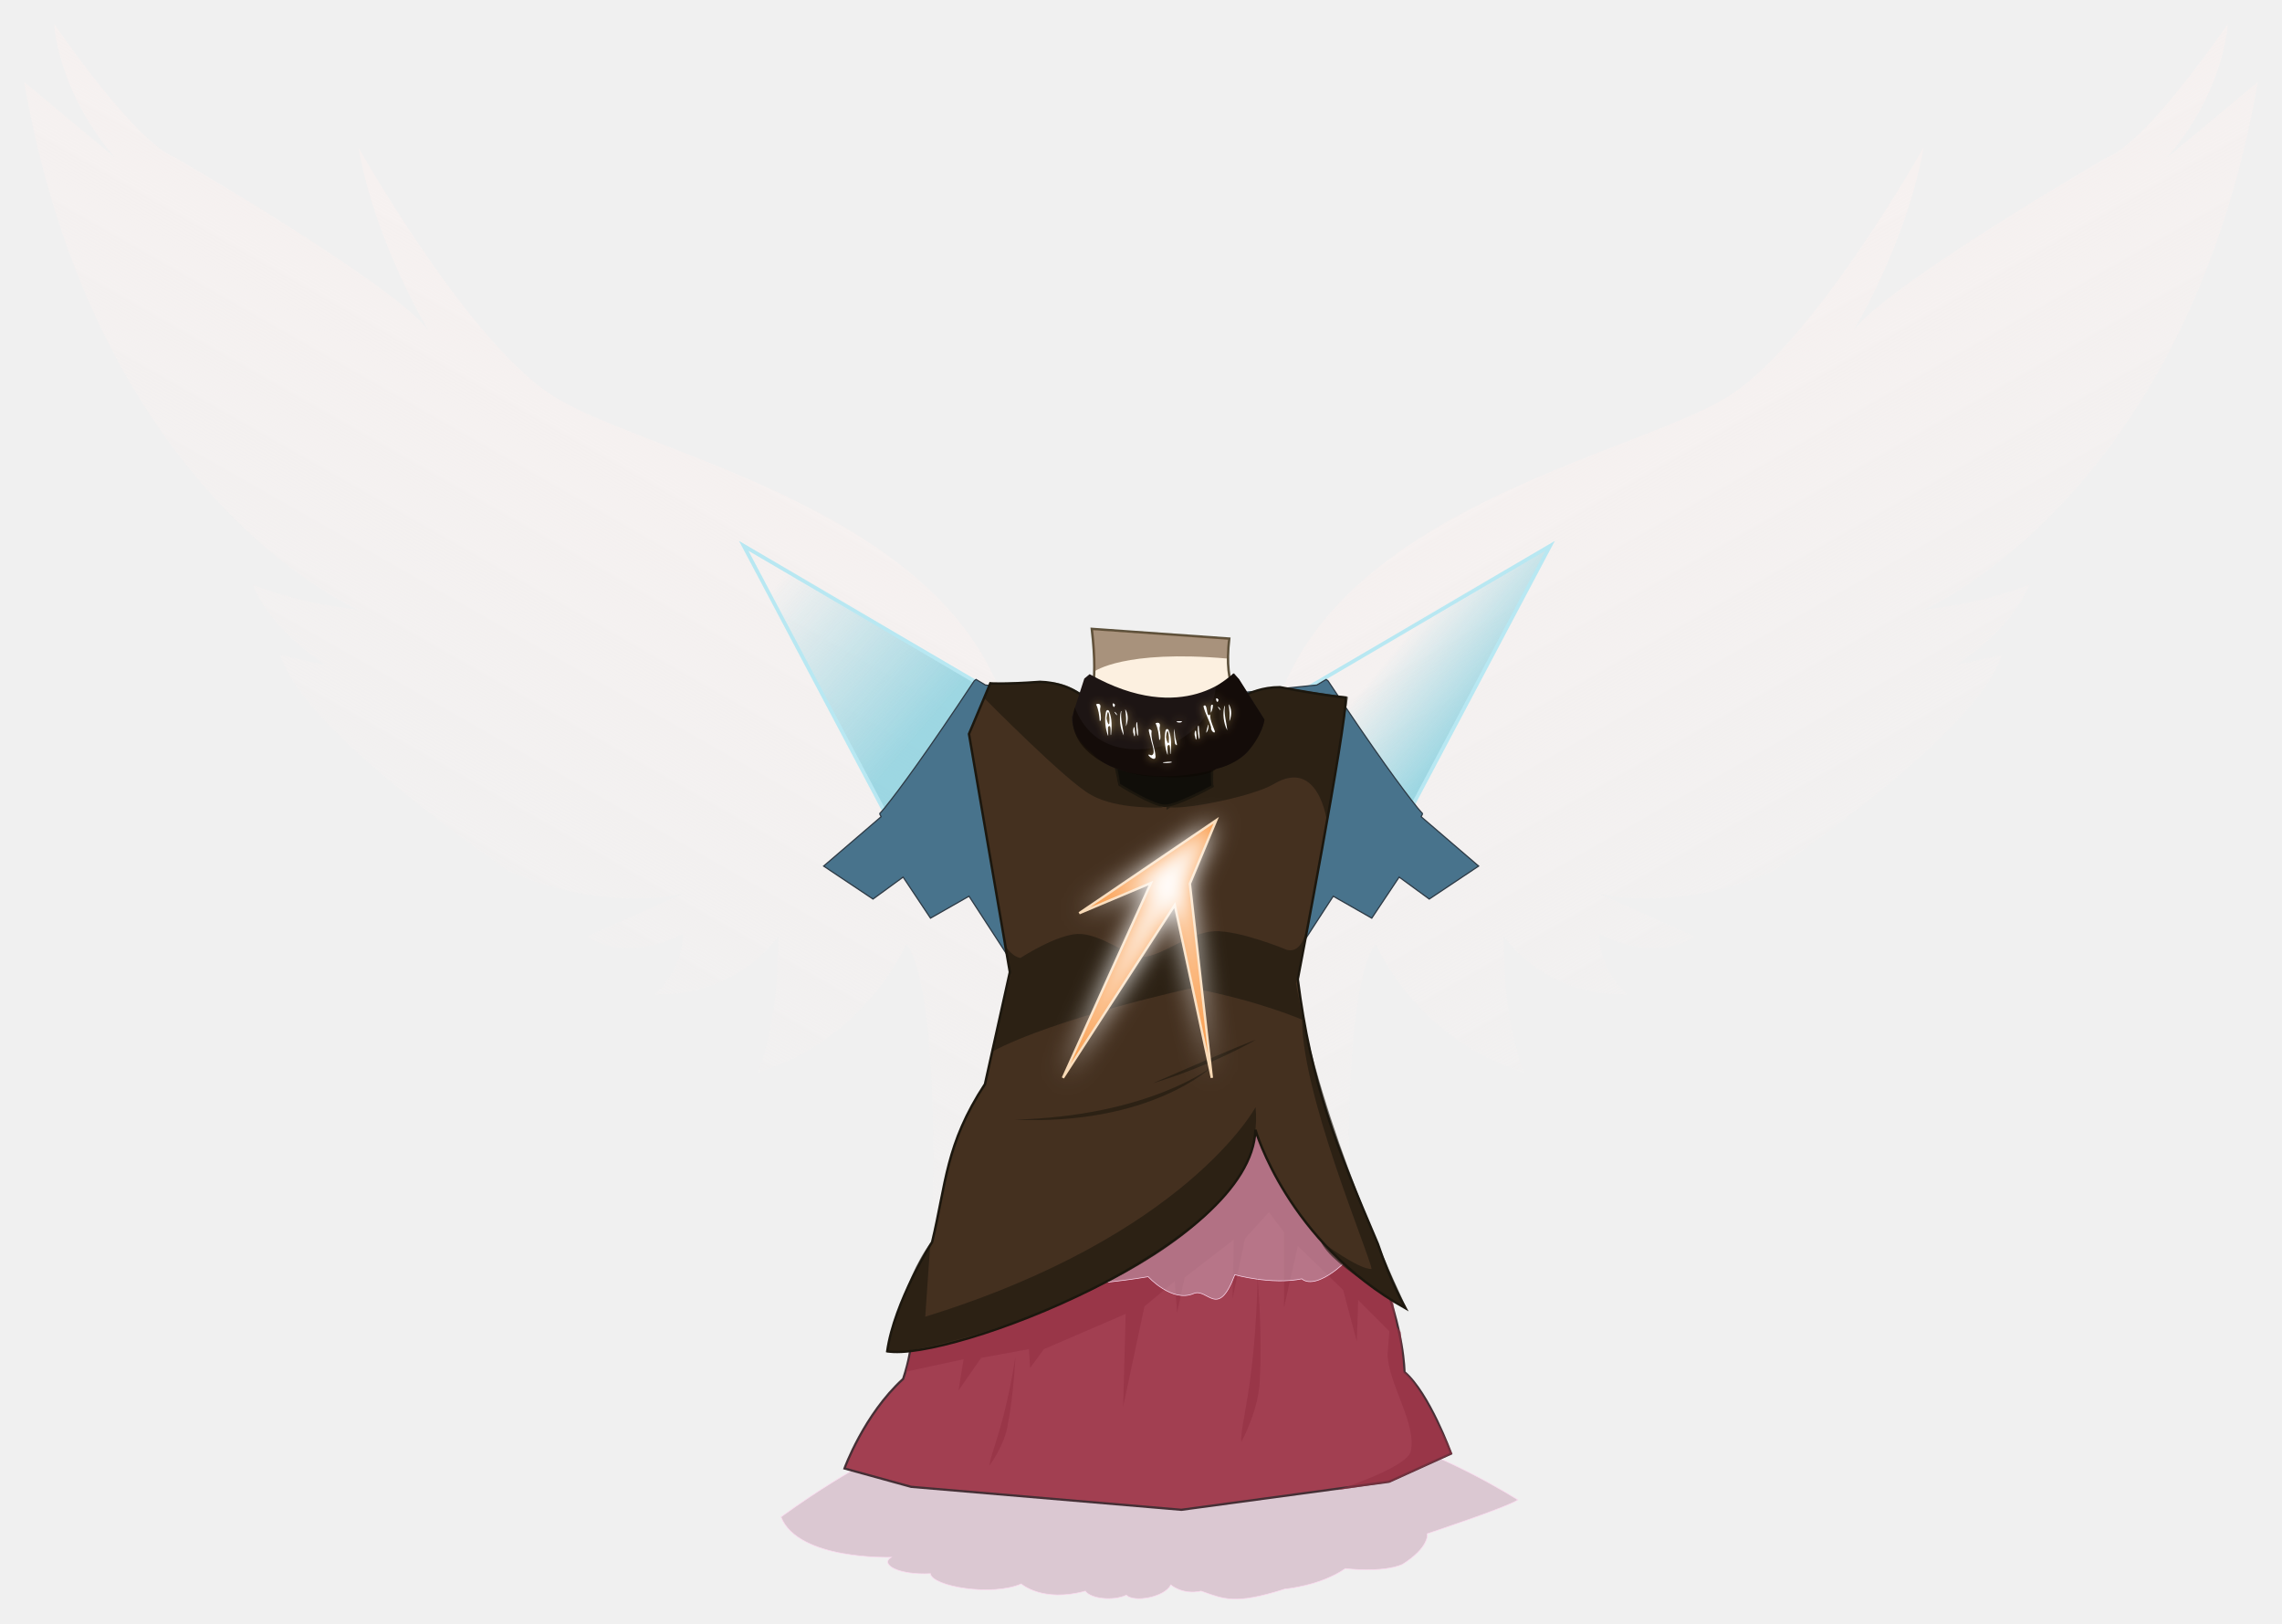
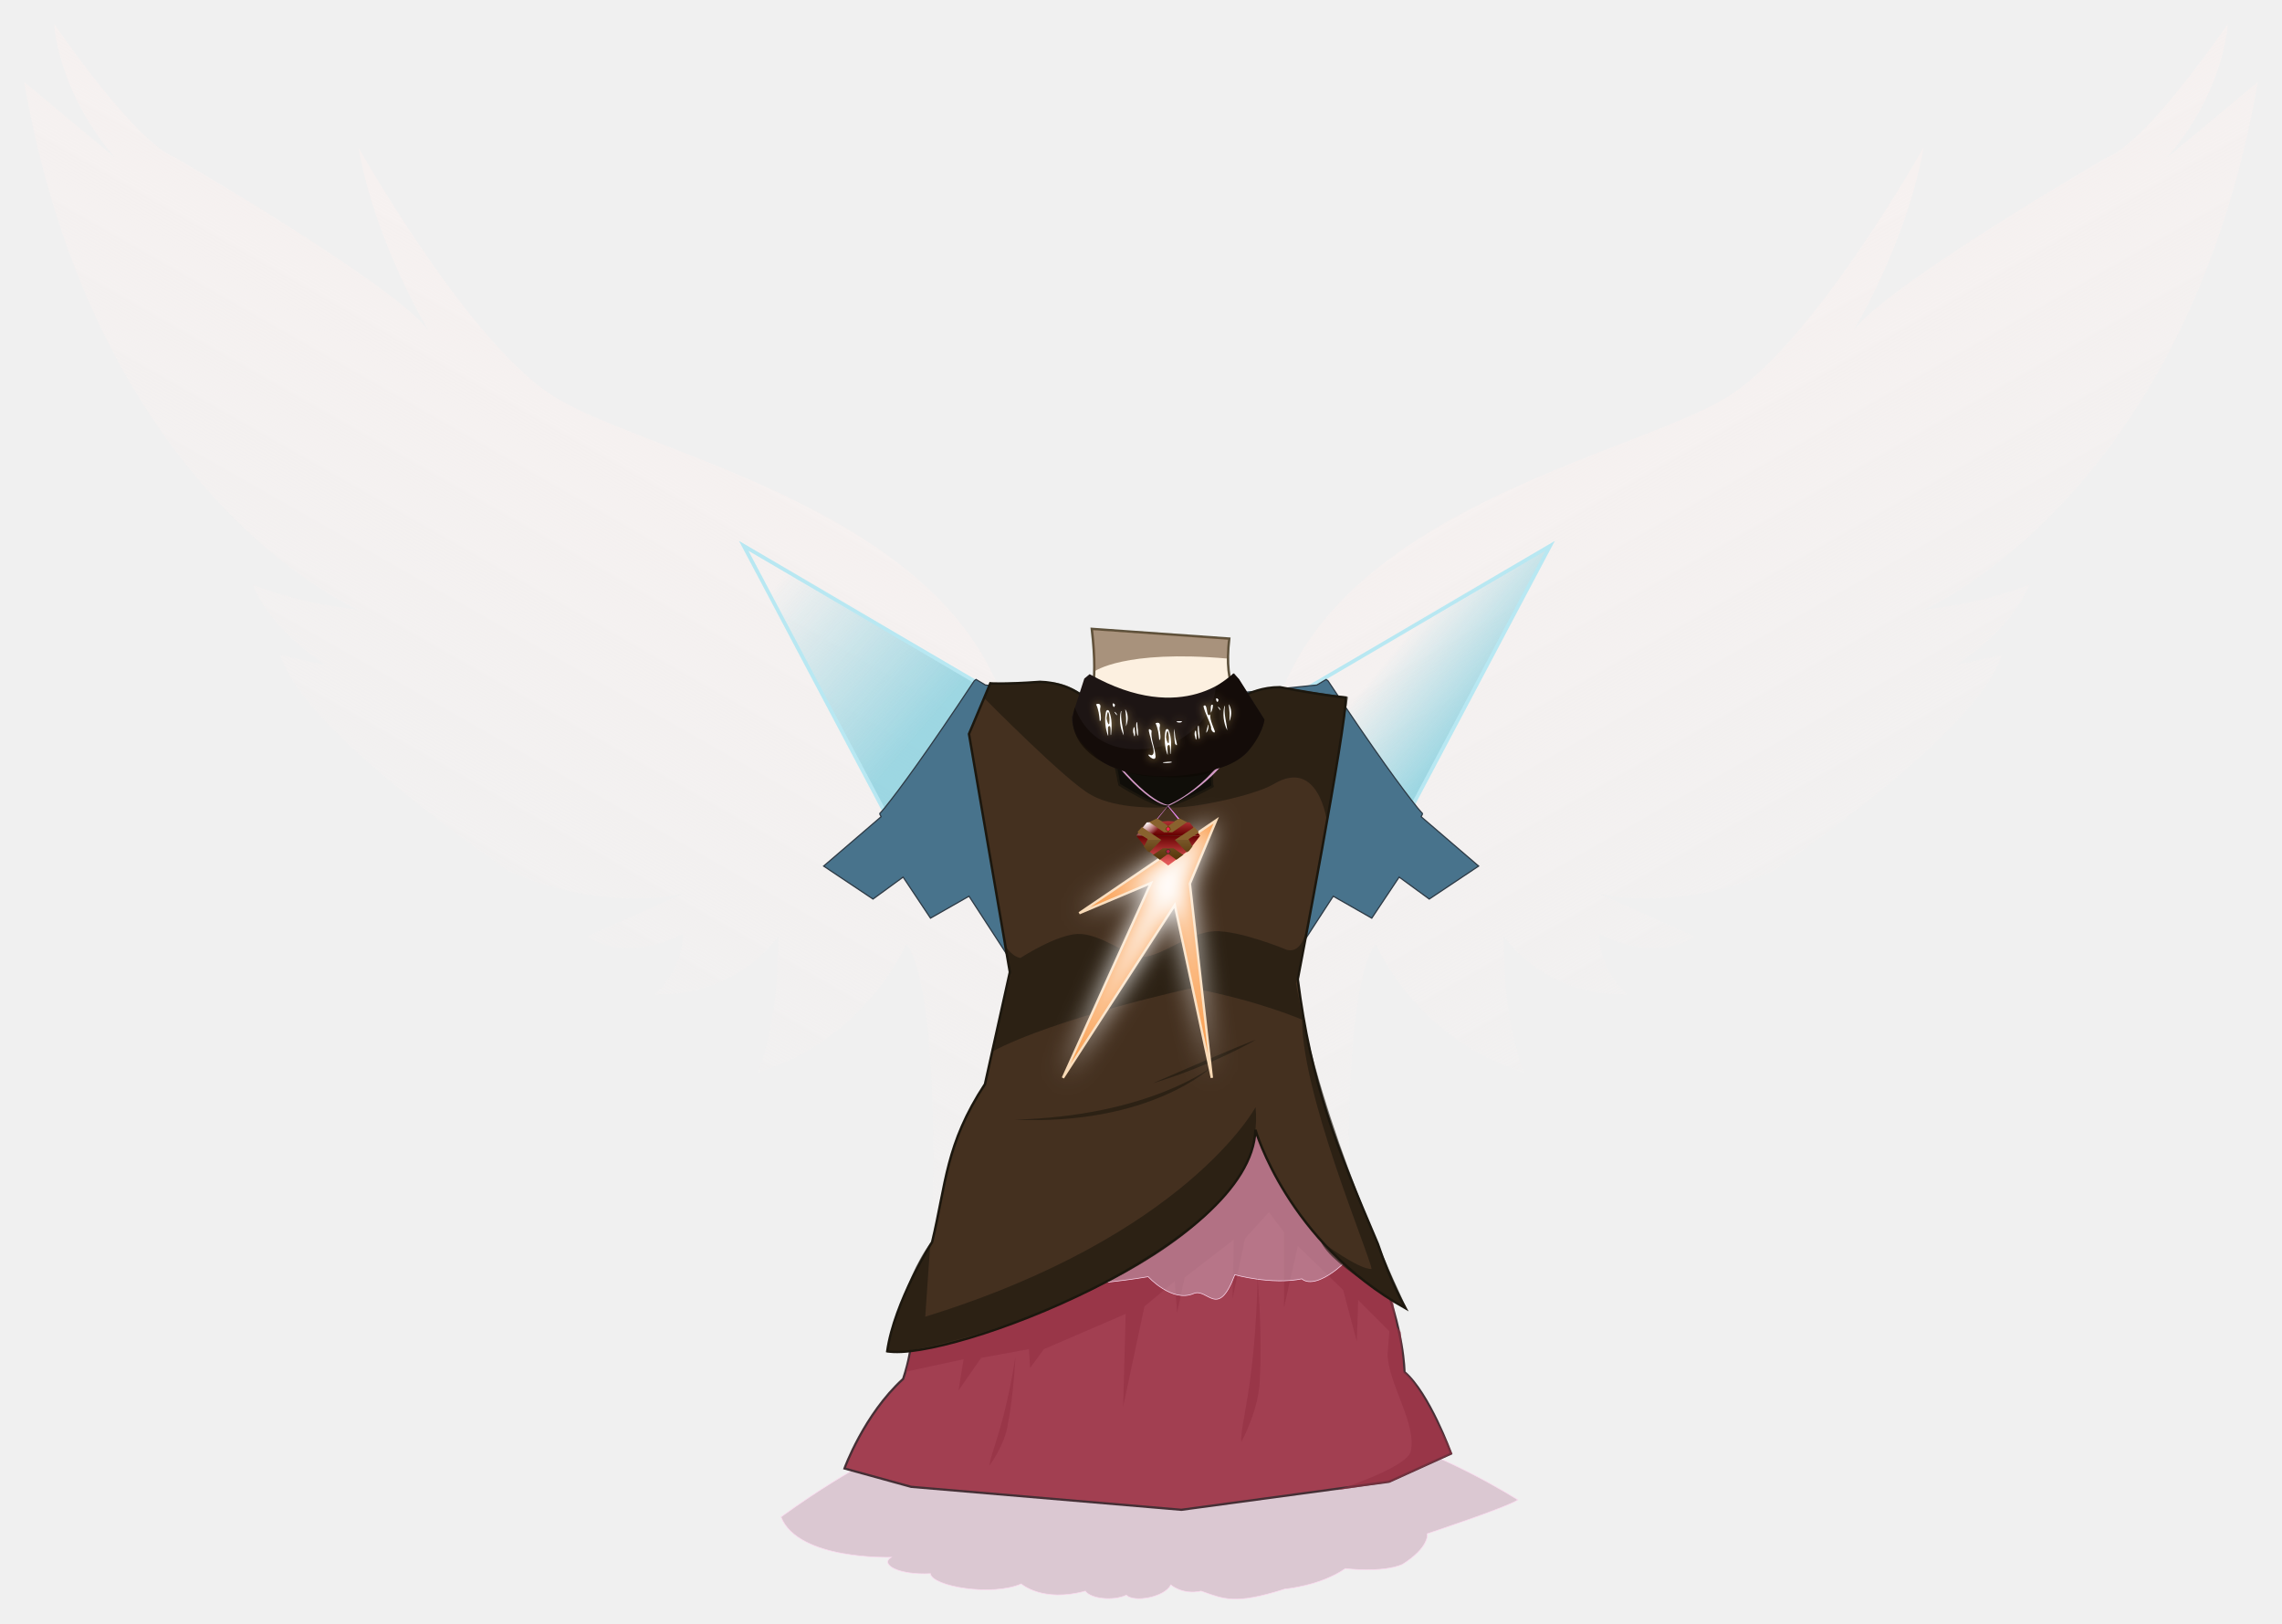
<svg xmlns="http://www.w3.org/2000/svg" xmlns:xlink="http://www.w3.org/1999/xlink" width="473.843" height="337.089" id="svg3069" version="1.1">
  <defs id="defs3071">
    <linearGradient gradientTransform="translate(-1.792629,1.916656)" xlink:href="#linearGradient4687-8" id="linearGradient4693-3" x1="878.907" y1="446.66" x2="846.379" y2="418.614" gradientUnits="userSpaceOnUse" />
    <linearGradient id="linearGradient4687-8">
      <stop style="stop-color:#77cbdc;stop-opacity:1;" offset="0" id="stop4689-1" />
      <stop style="stop-color:#77cbdc;stop-opacity:0" offset="1" id="stop4691-4" />
    </linearGradient>
    <linearGradient xlink:href="#linearGradient4687-8" id="linearGradient4714-4" gradientUnits="userSpaceOnUse" x1="855.29" y1="445.553" x2="872.211" y2="431.53" gradientTransform="matrix(-1,0,0,1,1846.01,1.916656)" />
-     <filter id="filter4681-3-6" x="-0.12" width="1.241" y="-0.106" height="1.211" color-interpolation-filters="sRGB">
-       <feGaussianBlur stdDeviation="2.532" id="feGaussianBlur4683-3-1" />
-     </filter>
    <linearGradient gradientTransform="translate(-1.792629,1.916656)" xlink:href="#linearGradient4687-8-7" id="linearGradient4693-3-6" x1="878.907" y1="446.66" x2="846.379" y2="418.614" gradientUnits="userSpaceOnUse" />
    <linearGradient id="linearGradient4687-8-7">
      <stop style="stop-color:#77cbdc;stop-opacity:1;" offset="0" id="stop4689-1-7" />
      <stop style="stop-color:#77cbdc;stop-opacity:0" offset="1" id="stop4691-4-4" />
    </linearGradient>
    <linearGradient xlink:href="#linearGradient4687-8-7" id="linearGradient4714-4-9" gradientUnits="userSpaceOnUse" x1="855.29" y1="445.553" x2="872.211" y2="431.53" gradientTransform="matrix(-1,0,0,1,1846.01,1.916656)" />
    <filter id="filter4659-5-2" x="-0.19" width="1.379" y="-0.113" height="1.226" color-interpolation-filters="sRGB">
      <feGaussianBlur stdDeviation="2.516" id="feGaussianBlur4661-2-2" />
    </filter>
    <linearGradient xlink:href="#linearGradient4687-8-7" id="linearGradient3192" gradientUnits="userSpaceOnUse" gradientTransform="matrix(-1,0,0,1,1538.458,14.69429)" x1="855.29" y1="445.553" x2="872.211" y2="431.53" />
    <linearGradient xlink:href="#linearGradient4687-8-7" id="linearGradient3195" gradientUnits="userSpaceOnUse" gradientTransform="translate(-309.3447,14.69429)" x1="878.907" y1="446.66" x2="846.379" y2="418.614" />
    <linearGradient xlink:href="#linearGradient4687-8-7" id="linearGradient3207" gradientUnits="userSpaceOnUse" gradientTransform="translate(-309.3447,14.69429)" x1="878.907" y1="446.66" x2="846.379" y2="418.614" />
    <linearGradient xlink:href="#linearGradient4687-8-7" id="linearGradient3209" gradientUnits="userSpaceOnUse" gradientTransform="matrix(-1,0,0,1,1538.458,14.69429)" x1="855.29" y1="445.553" x2="872.211" y2="431.53" />
    <linearGradient gradientTransform="translate(-682.7696,-75.86137)" xlink:href="#linearGradient4797" id="linearGradient4803" x1="1215.069" y1="164.659" x2="1291.633" y2="299.304" gradientUnits="userSpaceOnUse" />
    <linearGradient id="linearGradient4797">
      <stop style="stop-color:#f6f1f0;stop-opacity:1;" offset="0" id="stop4799" />
      <stop style="stop-color:#f6f1f0;stop-opacity:0;" offset="1" id="stop4801" />
    </linearGradient>
    <linearGradient xlink:href="#linearGradient4797" id="linearGradient4807" gradientUnits="userSpaceOnUse" x1="1215.069" y1="164.659" x2="1291.633" y2="299.304" gradientTransform="matrix(-1,0,0,1,2029.274,202.3622)" />
    <linearGradient y2="299.304" x2="1291.633" y1="164.659" x1="1215.069" gradientTransform="matrix(-1,0,0,1,1527.504,-75.86137)" gradientUnits="userSpaceOnUse" id="linearGradient3729" xlink:href="#linearGradient4797" />
    <linearGradient xlink:href="#linearGradient4797" id="linearGradient3242" gradientUnits="userSpaceOnUse" gradientTransform="matrix(-1,0,0,1,1527.504,-75.86137)" x1="1215.069" y1="164.659" x2="1291.633" y2="299.304" />
    <linearGradient xlink:href="#linearGradient4797" id="linearGradient3244" gradientUnits="userSpaceOnUse" gradientTransform="translate(-682.7696,-75.86137)" x1="1215.069" y1="164.659" x2="1291.633" y2="299.304" />
-     <filter id="filter3853" x="-0.266" width="1.533" y="-0.071" height="1.143" color-interpolation-filters="sRGB">
-       <feGaussianBlur stdDeviation="0.879" id="feGaussianBlur3855" />
-     </filter>
    <filter id="filter3871" x="-0.074" width="1.148" y="-0.154" height="1.308">
      <feGaussianBlur stdDeviation="0.862" id="feGaussianBlur3873" />
    </filter>
+     <linearGradient xlink:href="#linearGradient3898" id="linearGradient3904" x1="143.125" y1="97.953" x2="143.125" y2="120.853" gradientUnits="userSpaceOnUse" gradientTransform="translate(97.5,-51.5)" />
+     <linearGradient id="linearGradient3898">
+       <stop style="stop-color:#640000;stop-opacity:1;" offset="0" id="stop3900" />
+       <stop style="stop-color:#e25858;stop-opacity:1;" offset="1" id="stop3902" />
+     </linearGradient>
+     <linearGradient xlink:href="#linearGradient3898" id="linearGradient3912" x1="149.094" y1="98.206" x2="149.219" y2="77.45" gradientUnits="userSpaceOnUse" gradientTransform="translate(97.5,-51.5)" />
+     <linearGradient id="linearGradient3863">
+       <stop style="stop-color:#640000;stop-opacity:1;" offset="0" id="stop3865" />
+       <stop style="stop-color:#e25858;stop-opacity:1;" offset="1" id="stop3867" />
+     </linearGradient>
+     <radialGradient xlink:href="#linearGradient3916" id="radialGradient3924" cx="129.771" cy="71.612" fx="129.771" fy="71.612" r="26.906" gradientTransform="matrix(-0.4687287,0.490624,-0.2915335,-0.2785231,308.9178,-7.80034)" gradientUnits="userSpaceOnUse" />
+     <linearGradient id="linearGradient3916">
+       <stop style="stop-color:#ffffff;stop-opacity:1;" offset="0" id="stop3918" />
+       <stop style="stop-color:#ffffff;stop-opacity:0;" offset="1" id="stop3920" />
+     </linearGradient>
+     <linearGradient xlink:href="#linearGradient4043" id="linearGradient4049" x1="142.781" y1="102" x2="142.781" y2="118.627" gradientUnits="userSpaceOnUse" gradientTransform="translate(97.5,-51.5)" />
+     <linearGradient id="linearGradient4043">
+       <stop style="stop-color:#785628;stop-opacity:1;" offset="0" id="stop4045" />
+       <stop style="stop-color:#56350a;stop-opacity:1" offset="1" id="stop4047" />
+     </linearGradient>
  </defs>
  <g id="layer1" transform="translate(-185.4455,-22.99854)">
    <g id="g3238">
      <path style="fill:url(#linearGradient3242);fill-opacity:1;stroke:none" d="m 393.457,167.341 c -15.135,-40.185 -76.195,-50.622 -93.939,-62.626 -17.744,-12.003 -39.663,-51.144 -39.663,-51.144 3.653,20.353 14.613,38.097 14.613,38.097 -6.785,-9.394 -52.71,-36.01 -52.71,-36.01 -8.35,-3.131 -25.05,-27.66 -25.05,-27.66 0,0 0.522,13.569 12.525,27.66 l -18.788,-15.656 c 15.134,86.632 69.41,109.595 69.41,109.595 0,0 -11.481,-1.044 -21.919,-5.219 0,0 2.609,8.35 15.135,16.7 l -9.394,-2.088 c 4.697,16.178 47.491,44.882 47.491,44.882 19.831,8.872 36.01,4.697 36.01,4.697 l -19.831,8.872 c 8.872,5.741 19.831,-0.522 19.831,-0.522 0,0 0.522,6.784 -5.741,12.525 17.222,0.522 25.572,-12.003 25.572,-12.003 0,0 0.522,16.178 -4.175,28.182 22.441,-6.784 30.791,-26.616 30.791,-26.616 0,0 7.306,5.741 5.219,63.148 0,0 34.444,-74.107 14.613,-114.814 z" id="path4805" />
      <path id="path4795" d="m 451.277,167.341 c 15.135,-40.185 76.195,-50.622 93.939,-62.626 17.744,-12.003 39.663,-51.144 39.663,-51.144 -3.653,20.353 -14.613,38.097 -14.613,38.097 6.785,-9.394 52.71,-36.01 52.71,-36.01 8.35,-3.131 25.05,-27.66 25.05,-27.66 0,0 -0.522,13.569 -12.525,27.66 l 18.788,-15.656 c -15.134,86.632 -69.41,109.595 -69.41,109.595 0,0 11.481,-1.044 21.919,-5.219 0,0 -2.609,8.35 -15.134,16.7 l 9.394,-2.088 c -4.697,16.178 -47.491,44.882 -47.491,44.882 -19.831,8.872 -36.01,4.697 -36.01,4.697 l 19.831,8.872 c -8.872,5.741 -19.831,-0.522 -19.831,-0.522 0,0 -0.522,6.784 5.741,12.525 -17.222,0.522 -25.572,-12.003 -25.572,-12.003 0,0 -0.522,16.178 4.175,28.182 -22.441,-6.784 -30.791,-26.616 -30.791,-26.616 0,0 -7.306,5.741 -5.219,63.148 0,0 -34.444,-74.107 -14.613,-114.814 z" style="fill:url(#linearGradient3244);fill-opacity:1;stroke:none" />
    </g>
    <g transform="translate(-192.3913,-289.6176)" id="g3177">
      <g transform="translate(-307.5521,12.77763)" id="g3402">
        <path id="path4611" d="m 878.577,597.586 c -13.498,4.148 -31.016,17.228 -31.016,17.228 3.62,9.028 22.88,8.353 22.88,8.353 -2.404,1.489 1.479,3.723 8.136,3.404 0.37,2.659 12.759,4.787 18.861,2.127 0,0 4.438,3.936 13.314,1.489 1.109,1.596 5.732,2.127 8.506,0.851 1.664,1.596 7.951,0.425 9.246,-2.127 0,0 2.404,2.127 6.287,1.276 4.808,1.702 7.027,2.872 17.382,-0.425 0,0 7.396,-0.638 12.574,-4.255 0,0 7.581,0.957 11.834,-0.851 5.732,-3.617 5.178,-6.382 5.178,-6.382 0,0 16.408,-5.422 18.812,-7.017 0,0 -16.408,-10.481 -31.386,-13.884 z" style="fill:#c8a5b9;fill-opacity:0.533;stroke:#fbdaef;stroke-width:0.134;stroke-linecap:butt;stroke-linejoin:miter;stroke-opacity:1" />
        <path id="path4595" d="m 882.704,559.127 c 0,0 -5.352,4.629 -5.352,9.057 -3.321,7.75 -1.846,10.206 -4.43,17.956 -8.119,7.381 -12.181,18.591 -12.181,18.591 l 13.842,3.814 56.108,4.767 43.138,-5.828 12.869,-5.834 c 0,0 -4.515,-12.512 -9.682,-16.94 0,0 -10e-4,-8.587 -5.168,-21.134 l -5.537,-5.085 -19.93,-28.275 z" style="fill:#a23f51;fill-opacity:1;stroke:#452f35;stroke-width:0.464;stroke-opacity:1" />
        <path transform="translate(-181,202.3622)" id="path4855" d="m 1125.969,322.781 -27.656,28.969 -36.031,22.438 -6,1.844 -1.812,6.25 12,-2.594 -1.063,6.5 4.719,-6.781 9.906,-1.812 0.25,3.906 2.875,-3.906 16.969,-7.312 -0.531,19.312 4.437,-20.875 6.281,-5.219 0.5,6.531 1.562,-7.312 10.188,-7.844 -0.25,12.281 2.594,-12.531 4.969,-5.469 3.125,4.156 0,15.656 2.875,-12.781 9.406,9.125 2.844,10.719 0.281,-8.625 6.469,6.469 -0.375,4.781 c 0.184,6.273 6.216,14.572 4.781,20.312 -1.174,3.392 -15.312,7.906 -15.312,7.906 l 11.094,-1.656 12.906,-5.906 c 0,0 -6.242,-14.286 -10.156,-17.156 l -0.562,-8.125 -0.875,-1.094 -0.938,-7.094 -21.125,-25.562 z" style="opacity:0.6;fill:#933043;stroke:none" />
        <path style="fill:#c8a5b9;fill-opacity:0.533;stroke:#fbdaef;stroke-width:0.134;stroke-linecap:butt;stroke-linejoin:miter;stroke-opacity:1" d="m 943.812,526.611 c -13.498,4.148 -37.279,39.147 -37.279,39.147 2.546,1.711 17.268,-0.84 17.268,-0.84 0,0 4.93,5.434 9.425,3.502 2.952,-1.269 5.037,5.492 8.562,-3.911 0,0 7.646,2.16 13.908,0.856 3.131,2.609 10.57,-4.277 10.949,-6.295 0,0 -5.449,-6.827 -11.033,-17.016 z" id="path4750" />
        <path transform="translate(-181,202.3622)" id="path4857" d="m 1124.131,396.896 c -0.261,-3.914 2.839,-11.119 3.392,-34.183 0,0 1.025,11.892 0.472,20.749 0,6.458 -3.864,13.435 -3.864,13.435 z" style="opacity:0.6;fill:#933043;stroke:none" />
        <path style="opacity:0.6;fill:#933043;stroke:none" d="m 890.841,604.135 c 0.181,-2.646 2.927,-7.189 5.401,-22.591 0,0 -0.392,8.061 -1.572,13.944 -0.588,4.327 -3.829,8.647 -3.829,8.647 z" id="path4859" />
      </g>
      <g id="g3199" transform="translate(1.428571,1.071429)">
        <path style="opacity:0.699;fill:url(#linearGradient3209);fill-opacity:1;stroke:#9ee4f3;stroke-width:0.772;stroke-linecap:butt;stroke-linejoin:miter;stroke-opacity:1" d="m 698.282,424.87 -50.469,29.594 0.375,0.281 c 4.89,7.381 8.754,12.995 11.781,17.25 3.027,4.255 5.221,7.141 6.813,9.125 0.535,0.667 0.657,0.744 1.062,1.219 l 30.438,-57.469 z" id="path4712" />
        <path id="path4597" d="m 530.832,424.87 50.469,29.594 -0.375,0.281 c -4.89,7.381 -8.754,12.995 -11.781,17.25 -3.027,4.255 -5.221,7.141 -6.813,9.125 -0.535,0.667 -0.657,0.744 -1.062,1.219 l -30.438,-57.469 z" style="opacity:0.699;fill:url(#linearGradient3207);fill-opacity:1;stroke:#9ee4f3;stroke-width:0.772;stroke-linecap:butt;stroke-linejoin:miter;stroke-opacity:1" />
        <path style="fill:#48738c;fill-opacity:1;stroke:#2d3a45;stroke-width:0.25;stroke-linecap:butt;stroke-linejoin:miter;stroke-opacity:1" d="m 671.812,480.494 c -0.405,-0.475 -0.527,-0.552 -1.062,-1.219 -1.591,-1.984 -3.785,-4.87 -6.813,-9.125 -3.027,-4.255 -6.892,-9.869 -11.781,-17.25 l -0.375,-0.281 -1.938,1.156 -17.094,1.719 c 0,0 -3.399,7.965 -3.969,10.812 l -2.844,10.25 9.656,23.938 -1.125,9.094 4,-6.25 6.25,7.406 8.531,-13.125 8,4.562 5.687,-8.531 6.25,4.562 10.25,-6.844 -11.937,-10.25 0.312,-0.625 z" id="path4591" />
        <path id="path4599" d="m 559.055,480.494 c 0.405,-0.475 0.527,-0.552 1.062,-1.219 1.591,-1.984 3.785,-4.87 6.813,-9.125 3.027,-4.255 6.892,-9.869 11.781,-17.25 l 0.375,-0.281 1.938,1.156 17.094,1.719 c 0,0 3.399,7.965 3.969,10.812 l 2.844,10.25 -9.656,23.938 1.125,9.094 -4,-6.25 -6.25,7.406 -8.531,-13.125 -8,4.562 -5.687,-8.531 -6.25,4.562 -10.25,-6.844 11.937,-10.25 -0.312,-0.625 z" style="fill:#48738c;fill-opacity:1;stroke:#2d3a45;stroke-width:0.25;stroke-linecap:butt;stroke-linejoin:miter;stroke-opacity:1" />
      </g>
      <path id="path4174" d="m 604.543,443.188 28.537,2.02 c -1.263,10.859 2.525,12.627 2.525,12.627 -0.833,23.201 -32.293,26.206 -31.82,1.01 0,0 2.273,-2.778 0.758,-15.657 z" style="fill:#fcf0e0;fill-opacity:1;stroke:#5d513b;stroke-width:0.5;stroke-linecap:butt;stroke-linejoin:miter;stroke-miterlimit:4;stroke-opacity:1" />
      <path id="path4613" d="m 601.018,459.438 c 21.308,27.278 36.793,0.089 36.793,0.089 l -12.799,25.952 -13.047,-0.783 z" style="fill:#100e09;fill-opacity:1;stroke:none" />
      <path id="path4545" d="m 583.467,454.49 -4.428,10.517 8.488,49.449 -5.166,23.249 c -8.237,12.562 -8.032,20.613 -10.974,32.798 0,0 -7.847,12.334 -9.323,22.667 12.629,2.296 75.705,-21.637 76.443,-45.992 0,0 6.696,23.375 31.175,37.07 0,0 -3.163,-5.632 -5.746,-13.381 -8.761,-20.493 -13.881,-33.364 -16.626,-54.935 0,0 10.148,-52.771 9.964,-58.491 0,0 -3.897,-0.3 -13.676,-2.145 -7.196,0 -10.94,4.52 -10.94,4.52 -4.059,4.982 -3.039,16.056 -3.039,16.056 0,0 -7.406,4.129 -9.985,4.052 -2.578,-0.078 -9.449,-4.428 -9.449,-4.428 0,0 -1.221,-10.615 -6.387,-17.442 0,0 -3.552,-3.686 -10.01,-3.87 -7.75,0.554 -10.318,0.307 -10.318,0.307 z" style="fill:#44301f;fill-opacity:1;stroke:#1c170e;stroke-width:0.5;stroke-linecap:butt;stroke-linejoin:miter;stroke-opacity:1" />
      <path id="path4906" d="m 571.007,570.744 c -5.638,7.388 -9.036,22.684 -9.036,22.684 12.916,0.185 79.894,-20.112 76.573,-50.926 0,0 -14.334,26.71 -68.581,43.5 z" style="opacity:0.6;fill:#1c170e;stroke:none" />
      <path id="path4926" d="m 586.234,508.552 c 0,0 1.661,2.768 3.506,2.952 0,0 7.476,-4.875 11.993,-4.982 4.517,-0.107 10.333,4.613 13.285,4.797 4.244,-0.185 9.702,-5.107 14.945,-5.351 5.243,-0.244 15.13,3.875 15.13,3.875 3.137,0.738 3.875,-3.875 3.875,-3.875 l -2.03,10.886 1.476,7.565 c 0,0 -9.226,-4.059 -23.064,-6.642 0,0 -28.23,6.089 -41.7,13.285 l 4.059,-16.053 z" style="opacity:0.6;fill:#1c170e;stroke:none" />
      <path id="path4928" d="m 652.105,570.364 c 2.03,5.166 17.713,13.654 17.713,13.654 0,0 -15.499,-32.105 -21.588,-60.889 -0.738,15.499 14.207,50.372 14.392,52.955 -2.583,0.185 -10.517,-5.72 -10.517,-5.72 z" style="opacity:0.6;fill:#1c170e;stroke:none" />
      <path id="path4930" d="m 588.449,545.086 c 28.415,1.292 41.146,-11.071 41.146,-11.071 0,0 -12.916,10.333 -41.146,11.071 z" style="opacity:0.6;fill:#1c170e;stroke:none" />
      <path style="opacity:0.6;fill:#1c170e;stroke:none" d="m 617.233,537.521 c 17.713,-7.75 21.404,-9.041 21.404,-9.041 0,0 -9.041,5.351 -21.404,9.041 z" id="path4932" />
      <path id="path4934" d="m 583.391,454.428 -1.174,3.131 c 0,0 17.352,17.613 22.18,20.092 5.349,3.131 14.874,2.609 14.874,2.609 l -9.394,-4.697 c 0,0 -0.522,-21.136 -14.874,-21.397 z" style="opacity:0.6;fill:#1c170e;stroke:none" />
      <path id="path4936" d="m 620.053,480.13 9.785,-4.436 c 0,0 -0.783,-11.351 1.435,-14.091 4.697,-6.263 12.525,-6.393 12.525,-6.393 l 4.566,0.783 9.39,1.33 -4.372,25.892 c 0,0 -1.689,-13.439 -11.097,-7.788 -3.986,2.394 -17.324,5.172 -21.45,4.833 l -0.783,0.522 z" style="opacity:0.6;fill:#1c170e;stroke:none" />
      <path id="path4633" d="m 601.94,502.223 14.874,-6.263 -18.266,40.446 23.224,-35.879 7.698,35.879 -4.566,-40.315 5.48,-13.177 z" style="fill:#f9933b;fill-opacity:1;stroke:#f8d8b3;stroke-width:0.5;stroke-linecap:butt;stroke-linejoin:miter;stroke-opacity:1" />
      <path style="fill:#ffffff;fill-opacity:1;stroke:none;filter:url(#filter4659-5-2)" d="m 601.94,502.223 14.874,-6.263 -18.266,40.446 23.224,-35.879 7.698,35.879 -4.566,-40.315 5.48,-13.177 z" id="path4637" />
    </g>
+     <g transform="matrix(0.2466183,0,0,0.2466183,367.5738,184.9461)" id="g4057">
+       <path id="path3896" d="m 245.25,71.844 -0.281,0 0.125,0.094 c 0.035,0.061 0.029,0 0.031,0 l 0.125,-0.094 z" style="fill:#8f0000;stroke:none" />
+       <path id="path3894" d="m 272,46.937 -53.75,0 9.312,12.125 17.406,12.781 0.281,0 17.406,-12.781 9.344,-12.125 z" style="fill:url(#linearGradient3904);fill-opacity:1;stroke:none" />
+       <path id="path3884" d="m 245.094,34.544 -18.031,1.25 -8.844,11.156 0.031,0.031 53.75,0 0.031,-0.031 -8.875,-11.156 -18.031,-1.25 -0.031,0 z" style="fill:url(#linearGradient3912);fill-opacity:1;stroke:none" />
+       <path style="fill:url(#radialGradient3924);fill-opacity:1;stroke:none" d="m 245.037,34.477 -18.031,1.25 -8.844,11.156 0.031,0.031 53.75,0 0.031,-0.031 -8.875,-11.156 -18.031,-1.25 -0.031,0 z" id="path3914" />
+       <path id="path3996" d="m 227.562,50.312 -2.656,5.281 -0.375,-0.531 0.062,1.031 2.906,3.719 1.844,1.031 10,-10.406 -0.188,-0.125 -11.594,0 z m 23.312,0 -0.188,0.125 10.031,10.406 1.812,-1.031 2.906,-3.719 0.094,-1.031 -0.406,0.531 -2.625,-5.281 -11.625,0 z m -10.344,7.156 -7.844,5.344 -0.375,-0.281 0.031,0.469 5.719,4.188 6.594,-4.812 0,-4.906 -4.125,0 z m 4.875,0 0,4.906 6.562,4.812 5.75,-4.188 0.031,-0.469 -0.406,0.281 -7.812,-5.344 -4.125,0 z" style="fill:url(#linearGradient4049);fill-opacity:1;stroke:none" />
+       <path id="path3994" d="m 223.062,39.557 -3.656,3.906 0.438,1.375 8.031,4.938 -0.312,0.625 11.594,0 -15.562,-10.313 0.375,-0.438 -0.906,-0.094 z" style="fill:#89622e;fill-opacity:1;stroke:none" />
+       <path id="path4051" d="m 234.625,33.855 10.375,-12.375 10.25,12 -0.875,0.75 -9.625,-12.125 -9.5,11.875 z" style="fill:#ee8cf5;stroke:none;fill-opacity:1" />
+       <path id="rect3928" d="m 235.531,32.344 -6.375,3.156 12.375,8.531 3.125,0 0,-5.594 -5.312,-3.5 0.625,-0.062 -4.438,-2.531 z" style="fill:#89622e;fill-opacity:1;stroke:none" />
+       <path id="path3987" d="m 267,39.557 -0.906,0.094 0.344,0.438 -15.562,10.313 11.625,0 -0.312,-0.625 8.031,-4.938 0.438,-1.375 L 267,39.557 z" style="fill:#89622e;fill-opacity:1;stroke:none" />
+       <path id="path3980" d="m 254.531,32.344 -4.438,2.531 0.625,0.062 -5.312,3.5 0,5.594 3.125,0 12.375,-8.531 -6.375,-3.156 z" style="fill:#89622e;fill-opacity:1;stroke:none" />
+       <g transform="translate(97.5,-51.5)" id="g4022">
+         <path style="fill:#693b00;fill-opacity:1;stroke:none" d="m 147.531,90.375 -0.849,0.849 -0.739,0 0,0.739 -0.849,0.849 0.849,0.849 0,0.739 0.702,0 0.886,0.886 0.886,-0.886 0.702,0 0,-0.739 0.849,-0.849 -0.849,-0.849 0,-0.739 -0.739,0 -0.849,-0.849 z" id="rect4014" />
+         <path id="path4020" d="m 147.531,91.128 -0.589,0.589 -0.512,0 0,0.512 -0.589,0.589 0.589,0.589 0,0.512 0.486,0 0.614,0.614 0.614,-0.614 0.486,0 0,-0.512 0.589,-0.589 -0.589,-0.589 0,-0.512 -0.512,0 -0.589,-0.589 z" style="fill:#f42455;fill-opacity:1;stroke:none" />
+       </g>
+       <g transform="translate(97.5,-32.625)" id="g4026">
+         <path id="path4028" d="m 147.531,90.375 -0.849,0.849 -0.739,0 0,0.739 -0.849,0.849 0.849,0.849 0,0.739 0.702,0 0.886,0.886 0.886,-0.886 0.702,0 0,-0.739 0.849,-0.849 -0.849,-0.849 0,-0.739 -0.739,0 -0.849,-0.849 z" style="fill:#3e3220;fill-opacity:1;stroke:none" />
+         <path style="fill:#b71f42;fill-opacity:1;stroke:none" d="m 147.531,91.128 -0.589,0.589 -0.512,0 0,0.512 -0.589,0.589 0.589,0.589 0,0.512 0.486,0 0.614,0.614 0.614,-0.614 0.486,0 0,-0.512 0.589,-0.589 -0.589,-0.589 0,-0.512 -0.512,0 -0.589,-0.589 z" id="path4030" />
+       </g>
+       <path id="path4055" d="m 244.319,21.347 c 0,0 -18.57,1.814 -63.626,-61.418 l 1.237,-1.061 c 42.752,61.184 63.09,62.091 63.09,62.091 0,0 38.067,-14.563 63.923,-66.083 l 0.531,0.144 C 293.09,0.845 245.637,21.69 245.637,21.69 l -0.793,-0.521 z" style="fill:#d49ac7;fill-opacity:1;stroke:none" />
+     </g>
    <path style="fill:#1d1514;fill-opacity:1;stroke:none" d="m 444.509,179.114 c 0,0 3.465,-4.291 3.465,-6.791 l -5.269,-8.356 -1.145,-1.175 c 0,0 -10.224,11.254 -29.867,0.183 l -1.096,0.915 -2.561,7.929 c -0.089,4.643 4.14,7.478 4.14,7.478 5.893,7.232 26.966,5.752 32.332,-0.183 z" id="rect2999" />
    <path style="opacity:0.6;fill:#0d0601;fill-opacity:1;stroke:none" d="m 222.739,149.138 c -0.189,8.46 11.743,12.122 16.857,12.059 0,0 10.228,0.947 12.943,-1.578 8.523,-1.831 10.038,-10.165 10.038,-10.165 l -5.43,-8.523 -0.884,-1.136 -3.776,2.804 c -0.884,8.397 -8.977,11.717 -8.977,11.717 -7.359,2.371 -16.641,2.166 -20.366,-7.493 z" id="path3863" transform="translate(185.4455,22.99854)" />
    <path id="path3865" d="m 438.462,168.271 c -0.264,1.466 -0.976,-1.131 0,0 z m -12.217,6.304 c 0.127,0.559 0.325,2.266 -0.094,2.021 -0.09,-1.147 -0.258,-2.423 -0.761,-3.42 0.543,-0.267 1.121,-0.114 0.846,0.871 l -0.007,0.283 0.017,0.246 10e-5,10e-6 z m -9.269,-5.249 c -0.264,1.466 -0.976,-1.131 0,0 z m -3.084,1.317 c 0.127,0.559 0.325,2.266 -0.094,2.021 -0.09,-1.147 -0.258,-2.423 -0.761,-3.42 0.543,-0.267 1.121,-0.114 0.846,0.871 l -0.007,0.283 0.017,0.246 9e-5,-1e-5 z m 26.807,-1.265 c 0.621,1.122 0.421,2.516 0.019,3.378 0.106,-0.992 0.047,-2.369 -0.148,-3.538 l 0.129,0.16 z m -0.906,0.202 c -0.273,1.568 0.339,3.398 0.483,5.064 -0.809,-1.599 -0.977,-3.541 -0.59,-5.012 l 0.051,-0.055 0.056,0.005 z m -2.742,1.094 c -0.766,0.823 0.037,2.531 0.474,3.692 0.659,1.338 -0.756,0.564 -0.586,-0.362 -0.396,-1.513 -1.267,-2.873 -1.612,-4.388 0.939,-0.92 0.512,2.445 1.338,1.796 0.478,-0.464 -0.175,-2.357 0.622,-2.068 0.039,0.495 -0.112,0.927 -0.236,1.33 z m -7.595,5.128 c -0.007,0.569 0.845,2.67 -0.006,1.653 -0.172,-1.062 -0.276,-2.159 -0.185,-3.152 0.121,0.503 0.117,1 0.19,1.499 z m -1.38,-1.266 c 0.7,1.637 0.579,3.421 0.431,4.967 -0.292,0.464 0.241,-2.613 -0.627,-1.652 -0.151,0.544 0.3,3.023 -0.227,1.177 -0.418,-1.459 -0.469,-3.026 -0.197,-4.318 0.075,-0.329 0.357,-0.498 0.621,-0.174 z m -0.51,1.461 c 0.037,0.686 0.632,2.146 0.594,0.72 0.097,-0.531 -0.185,-2.968 -0.491,-1.429 -0.042,0.232 -0.074,0.469 -0.104,0.708 z m -2.995,-1.291 c -0.248,1.708 0.71,3.584 0.82,5.35 0.004,1.537 -2.596,-1.027 -0.913,-0.227 1.137,-0.172 0.069,-2.438 -0.102,-3.583 -0.15,-0.588 -0.889,-2.651 0.196,-1.539 z m -5.359,-4.274 c 0.621,1.122 0.421,2.516 0.019,3.378 0.106,-0.992 0.047,-2.369 -0.148,-3.538 l 0.129,0.16 z m -0.906,0.202 c -0.273,1.568 0.339,3.398 0.483,5.064 -0.809,-1.599 -0.977,-3.54 -0.59,-5.011 l 0.051,-0.055 0.056,0.002 z m -2.583,-0.031 c 0.7,1.637 0.579,3.421 0.431,4.967 -0.292,0.464 0.241,-2.613 -0.627,-1.652 -0.151,0.544 0.3,3.023 -0.227,1.177 -0.418,-1.459 -0.469,-3.026 -0.197,-4.318 0.069,-0.327 0.364,-0.498 0.621,-0.174 z m -0.51,1.461 c 0.037,0.686 0.632,2.146 0.594,0.72 0.097,-0.531 -0.185,-2.968 -0.491,-1.429 -0.042,0.232 -0.074,0.469 -0.104,0.708 z m 23.508,-2.028 c 0.694,1.261 -0.93,-0.774 -0.202,-0.198 z m -21.487,1.055 c 0.696,1.252 -0.931,-0.778 -0.202,-0.198 z m 13.583,1.801 c -0.353,0.341 -1.773,-0.114 -0.648,-0.151 0.084,0.019 1.026,-0.059 0.648,0.151 z m 3.61,1.841 c 0.135,0.486 0.199,2.748 -0.124,1.207 -0.107,-0.614 -0.284,-2.452 0.041,-2.286 0.055,0.364 0.067,0.722 0.082,1.079 z m -12.776,-0.69 c 0.135,0.486 0.199,2.748 -0.124,1.207 -0.109,-0.62 -0.279,-2.456 0.036,-2.304 0.056,0.37 0.069,0.734 0.087,1.097 z m 12.187,1.247 c 0.159,0.667 0.011,2.127 -0.245,0.613 -0.31,-0.679 0.228,-1.99 0.245,-0.613 z m -12.776,-0.69 c 0.138,0.509 0.055,2.104 -0.23,0.738 -0.335,-0.672 0.218,-2.265 0.23,-0.738 z m 15.27,-0.327 c -0.103,0.487 -0.609,1.432 -0.328,0.289 0.11,-0.551 0.552,-1.859 0.348,-0.527 l -0.02,0.239 z m -7.583,7.019 c -0.451,0.147 -1.861,0.219 -1.842,-0.029 0.38,0.008 2.034,-0.297 1.842,0.029 z" style="fill:#e6c36e;fill-opacity:1;filter:url(#filter3871)" />
    <path style="fill:#ffffff;fill-opacity:1" d="m 438.462,168.271 c -0.264,1.466 -0.976,-1.131 0,0 z m -12.217,6.304 c 0.127,0.559 0.325,2.266 -0.094,2.021 -0.09,-1.147 -0.258,-2.423 -0.761,-3.42 0.543,-0.267 1.121,-0.114 0.846,0.871 l -0.007,0.283 0.017,0.246 10e-5,10e-6 z m -9.269,-5.249 c -0.264,1.466 -0.976,-1.131 0,0 z m -3.084,1.317 c 0.127,0.559 0.325,2.266 -0.094,2.021 -0.09,-1.147 -0.258,-2.423 -0.761,-3.42 0.543,-0.267 1.121,-0.114 0.846,0.871 l -0.007,0.283 0.017,0.246 9e-5,-1e-5 z m 26.807,-1.265 c 0.621,1.122 0.421,2.516 0.019,3.378 0.106,-0.992 0.047,-2.369 -0.148,-3.538 l 0.129,0.16 z m -0.906,0.202 c -0.273,1.568 0.339,3.398 0.483,5.064 -0.809,-1.599 -0.977,-3.541 -0.59,-5.012 l 0.051,-0.055 0.056,0.005 z m -2.742,1.094 c -0.766,0.823 0.037,2.531 0.474,3.692 0.659,1.338 -0.756,0.564 -0.586,-0.362 -0.396,-1.513 -1.267,-2.873 -1.612,-4.388 0.939,-0.92 0.512,2.445 1.338,1.796 0.478,-0.464 -0.175,-2.357 0.622,-2.068 0.039,0.495 -0.112,0.927 -0.236,1.33 z m -7.595,5.128 c -0.007,0.569 0.845,2.67 -0.006,1.653 -0.172,-1.062 -0.276,-2.159 -0.185,-3.152 0.121,0.503 0.117,1 0.19,1.499 z m -1.38,-1.266 c 0.7,1.637 0.579,3.421 0.431,4.967 -0.292,0.464 0.241,-2.613 -0.627,-1.652 -0.151,0.544 0.3,3.023 -0.227,1.177 -0.418,-1.459 -0.469,-3.026 -0.197,-4.318 0.075,-0.329 0.357,-0.498 0.621,-0.174 z m -0.51,1.461 c 0.037,0.686 0.632,2.146 0.594,0.72 0.097,-0.531 -0.185,-2.968 -0.491,-1.429 -0.042,0.232 -0.074,0.469 -0.104,0.708 z m -2.995,-1.291 c -0.248,1.708 0.71,3.584 0.82,5.35 0.004,1.537 -2.596,-1.027 -0.913,-0.227 1.137,-0.172 0.069,-2.438 -0.102,-3.583 -0.15,-0.588 -0.889,-2.651 0.196,-1.539 z m -5.359,-4.274 c 0.621,1.122 0.421,2.516 0.019,3.378 0.106,-0.992 0.047,-2.369 -0.148,-3.538 l 0.129,0.16 z m -0.906,0.202 c -0.273,1.568 0.339,3.398 0.483,5.064 -0.809,-1.599 -0.977,-3.54 -0.59,-5.011 l 0.051,-0.055 0.056,0.002 z m -2.583,-0.031 c 0.7,1.637 0.579,3.421 0.431,4.967 -0.292,0.464 0.241,-2.613 -0.627,-1.652 -0.151,0.544 0.3,3.023 -0.227,1.177 -0.418,-1.459 -0.469,-3.026 -0.197,-4.318 0.069,-0.327 0.364,-0.498 0.621,-0.174 z m -0.51,1.461 c 0.037,0.686 0.632,2.146 0.594,0.72 0.097,-0.531 -0.185,-2.968 -0.491,-1.429 -0.042,0.232 -0.074,0.469 -0.104,0.708 z m 23.508,-2.028 c 0.694,1.261 -0.93,-0.774 -0.202,-0.198 z m -21.487,1.055 c 0.696,1.252 -0.931,-0.778 -0.202,-0.198 z m 13.583,1.801 c -0.353,0.341 -1.773,-0.114 -0.648,-0.151 0.084,0.019 1.026,-0.059 0.648,0.151 z m 3.61,1.841 c 0.135,0.486 0.199,2.748 -0.124,1.207 -0.107,-0.614 -0.284,-2.452 0.041,-2.286 0.055,0.364 0.067,0.722 0.082,1.079 z m -12.776,-0.69 c 0.135,0.486 0.199,2.748 -0.124,1.207 -0.109,-0.62 -0.279,-2.456 0.036,-2.304 0.056,0.37 0.069,0.734 0.087,1.097 z m 12.187,1.247 c 0.159,0.667 0.011,2.127 -0.245,0.613 -0.31,-0.679 0.228,-1.99 0.245,-0.613 z m -12.776,-0.69 c 0.138,0.509 0.055,2.104 -0.23,0.738 -0.335,-0.672 0.218,-2.265 0.23,-0.738 z m 15.27,-0.327 c -0.103,0.487 -0.609,1.432 -0.328,0.289 0.11,-0.551 0.552,-1.859 0.348,-0.527 l -0.02,0.239 z m -7.583,7.019 c -0.451,0.147 -1.861,0.219 -1.842,-0.029 0.38,0.008 2.034,-0.297 1.842,0.029 z" id="path3781" />
    <path style="opacity:0.6;fill:#705438;fill-opacity:1;stroke:none" d="m 227.232,139.411 c 0,0 6.161,-4.554 27.589,-2.679 L 255,132.625 l -28.125,-1.875 z" id="path3861" transform="translate(185.4455,22.99854)" />
  </g>
</svg>
